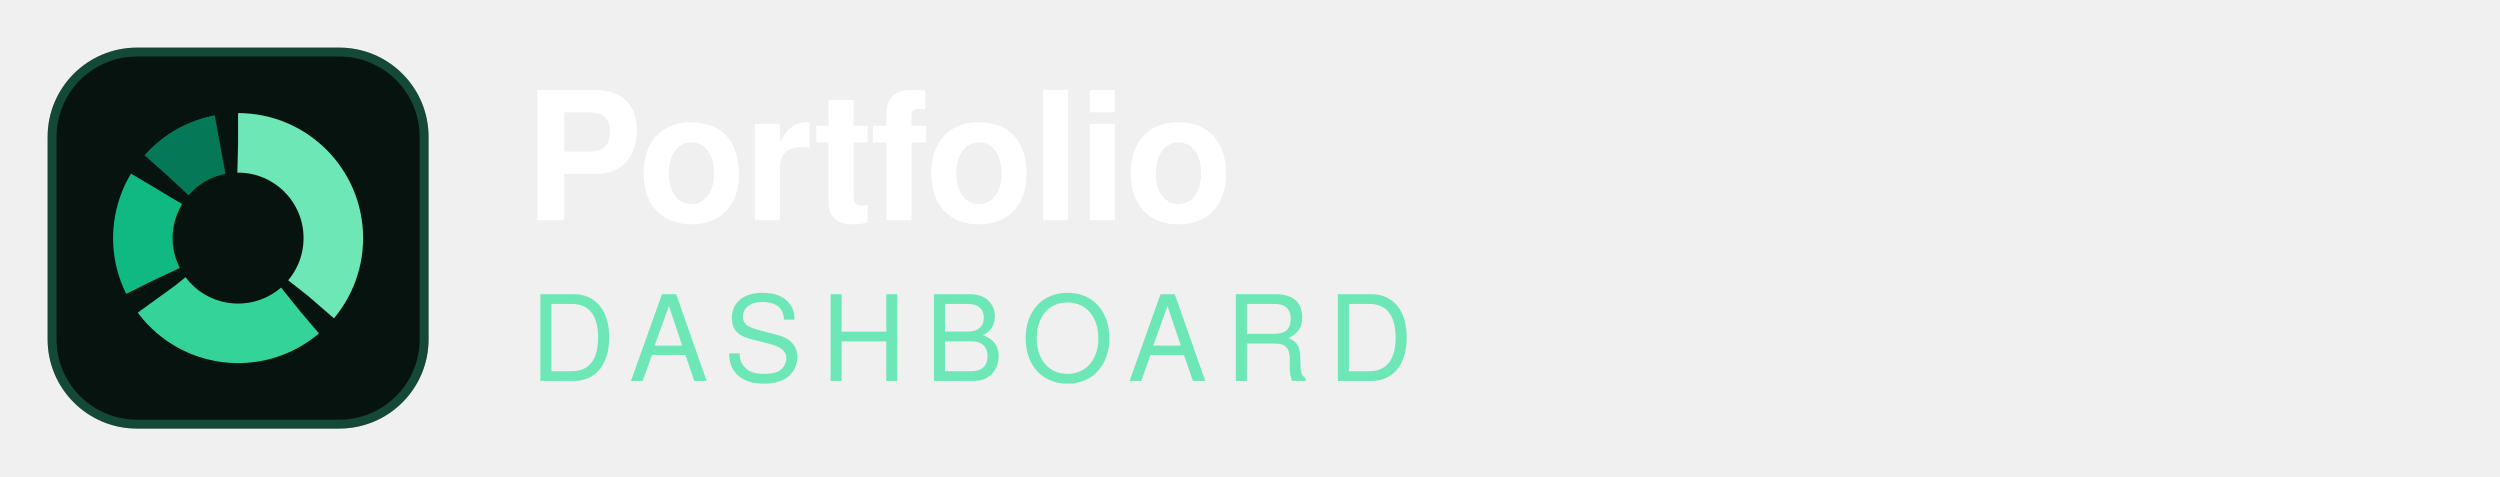
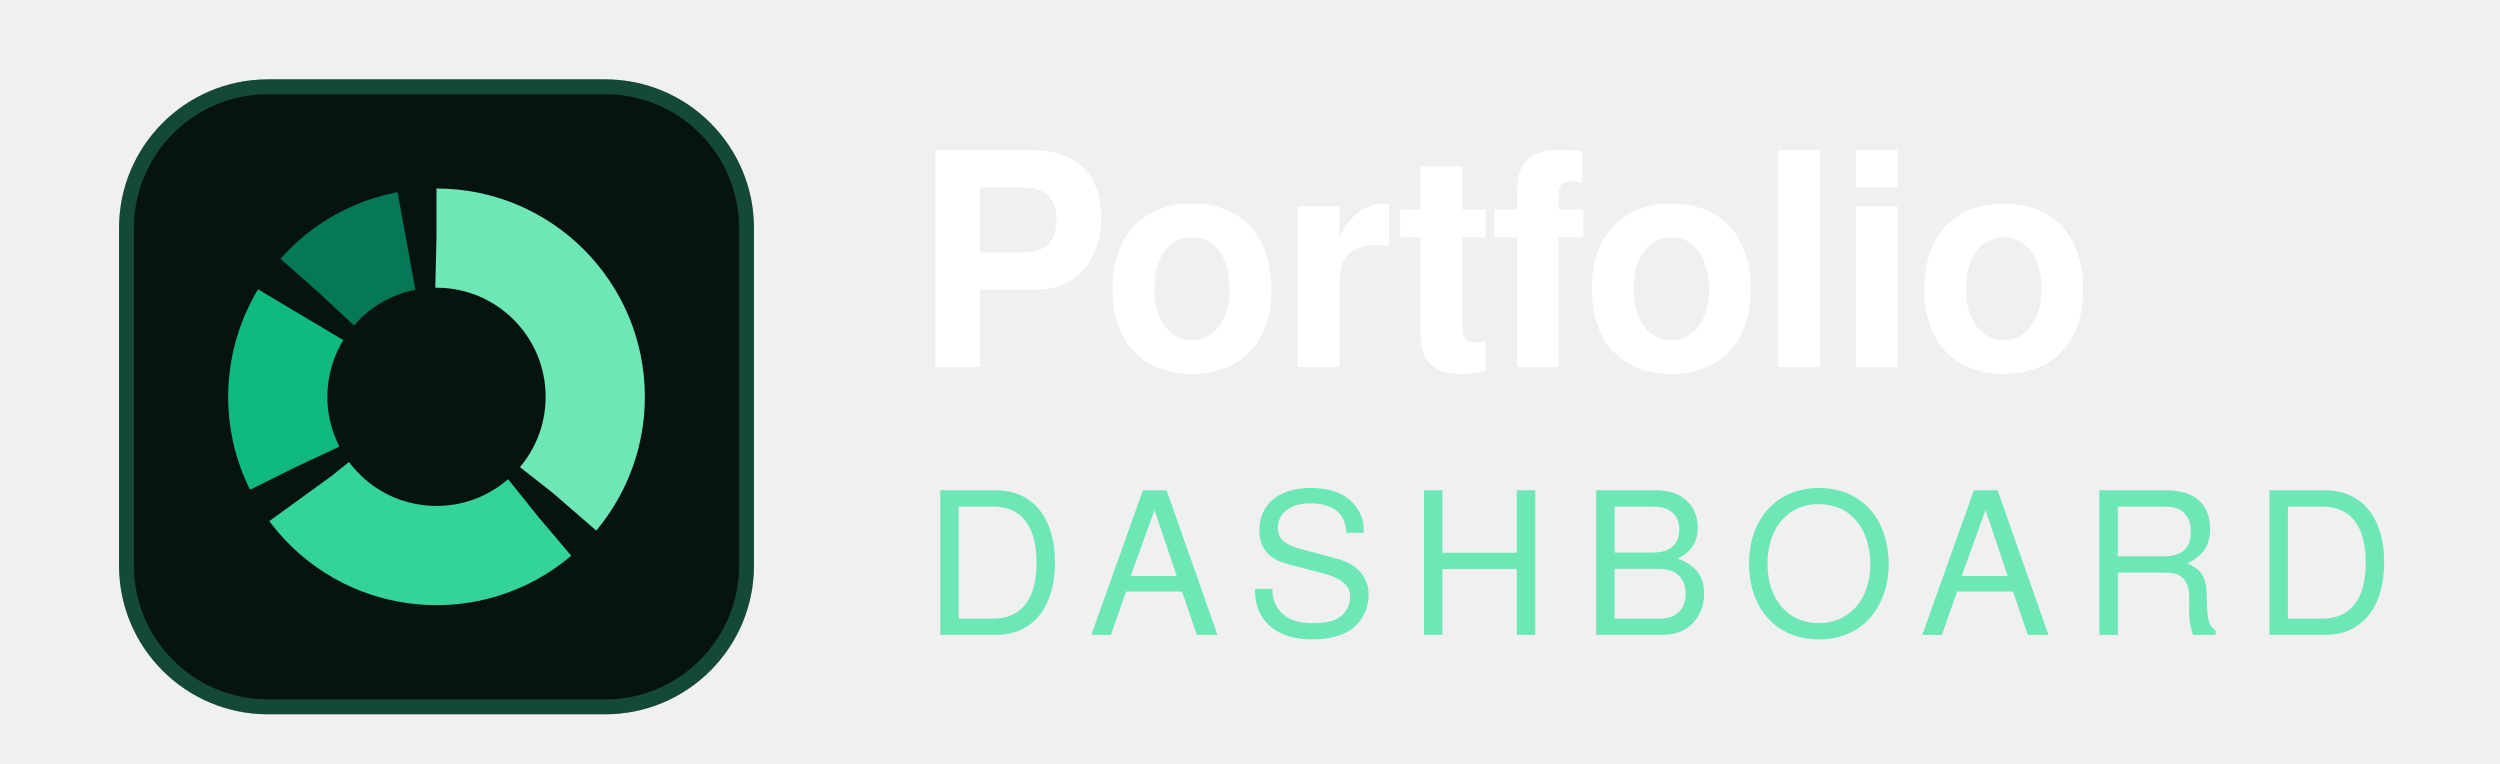
- <svg xmlns="http://www.w3.org/2000/svg" viewBox="0 0 420 80" role="img" aria-label="Portfolio Dashboard">
-   <svg x="8" y="8" width="64" height="64" viewBox="0 0 64 64">
+ <svg xmlns="http://www.w3.org/2000/svg" viewBox="0 0 252 77" role="img" aria-label="Portfolio Dashboard">
+   <svg x="12" y="8" width="64" height="64" viewBox="0 0 64 64">
    <rect width="64" height="64" rx="15" fill="#07130F" />
    <rect x=".75" y=".75" width="62.5" height="62.5" rx="14.25" fill="none" stroke="#34D399" stroke-opacity=".28" stroke-width="1.5" />
    <g fill="none" stroke-width="10">
      <circle cx="32" cy="32" r="16" stroke="#6EE7B7" stroke-dasharray="36.2 100.53" transform="rotate(-90 32 32)" />
      <circle cx="32" cy="32" r="16" stroke="#34D399" stroke-dasharray="26.1 100.53" transform="rotate(49.7 32 32)" />
      <circle cx="32" cy="32" r="16" stroke="#10B981" stroke-dasharray="16.1 100.53" transform="rotate(153.5 32 32)" />
      <circle cx="32" cy="32" r="16" stroke="#047857" stroke-dasharray="10.5 100.53" transform="rotate(221.5 32 32)" />
    </g>
  </svg>
-   <text x="88" y="37" font-family="'Plus Jakarta Sans','Segoe UI',Helvetica,Arial,sans-serif" font-size="30" font-weight="700" fill="#FFFFFF" letter-spacing="-0.5">Portfolio</text>
-   <text x="89" y="64" font-family="'Plus Jakarta Sans','Segoe UI',Helvetica,Arial,sans-serif" font-size="20" font-weight="500" fill="#6EE7B7" letter-spacing="3">DASHBOARD</text>
+   <text x="92" y="37" font-family="'Plus Jakarta Sans','Segoe UI',Helvetica,Arial,sans-serif" font-size="30" font-weight="700" fill="#FFFFFF" letter-spacing="-0.5">Portfolio</text>
+   <text x="93" y="64" font-family="'Plus Jakarta Sans','Segoe UI',Helvetica,Arial,sans-serif" font-size="20" font-weight="500" fill="#6EE7B7" letter-spacing="3">DASHBOARD</text>
</svg>
